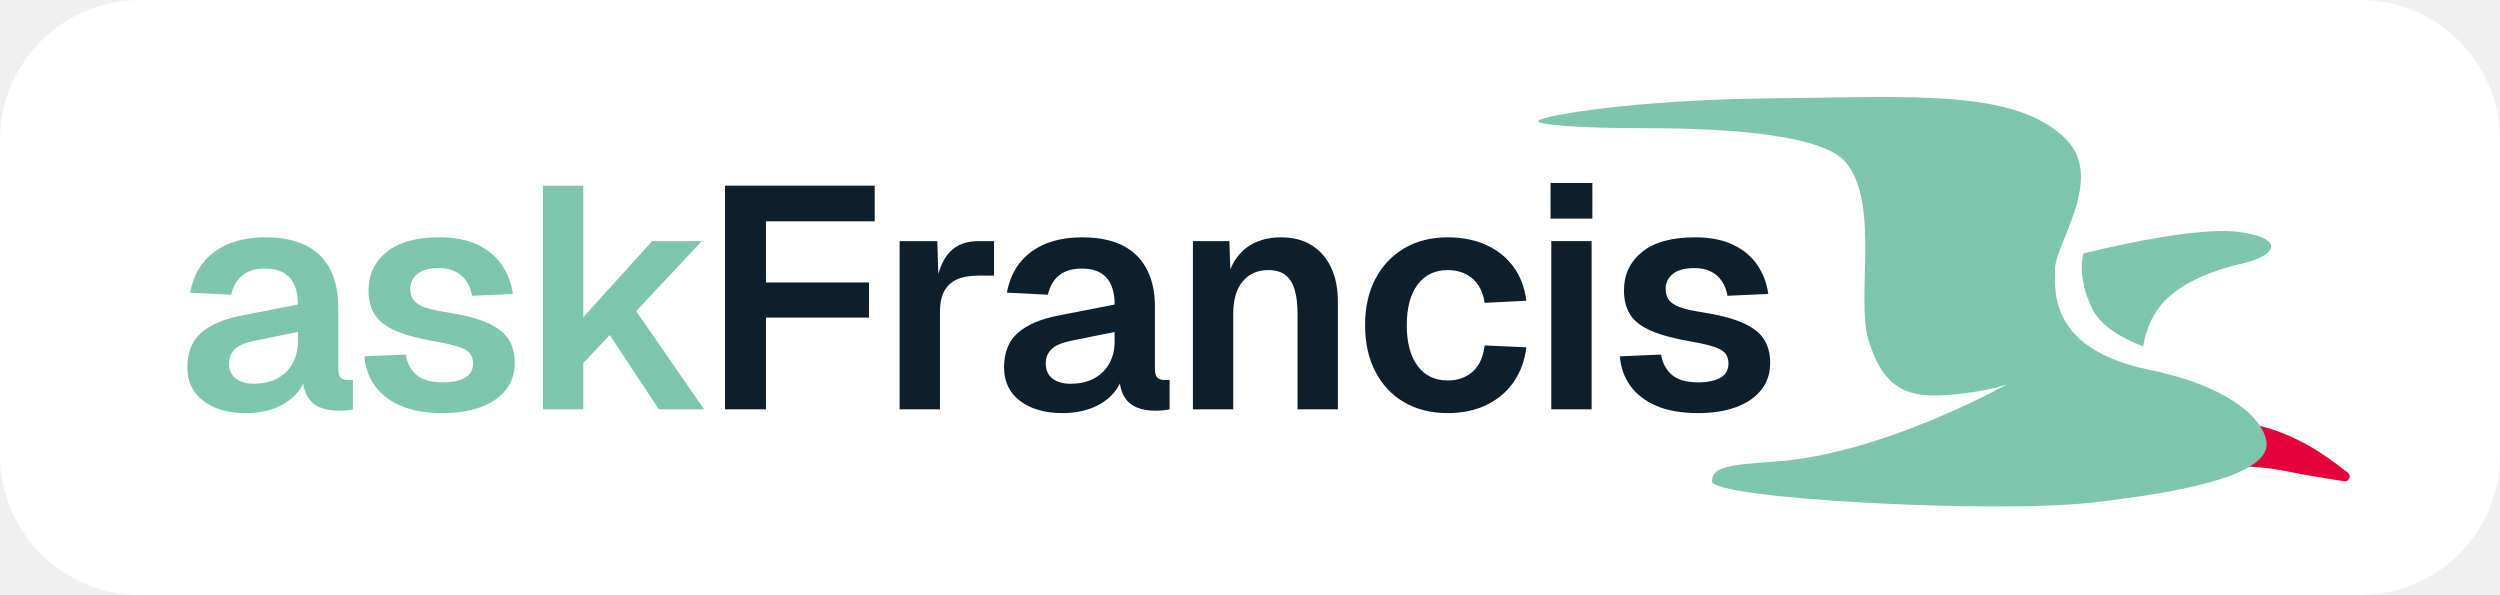
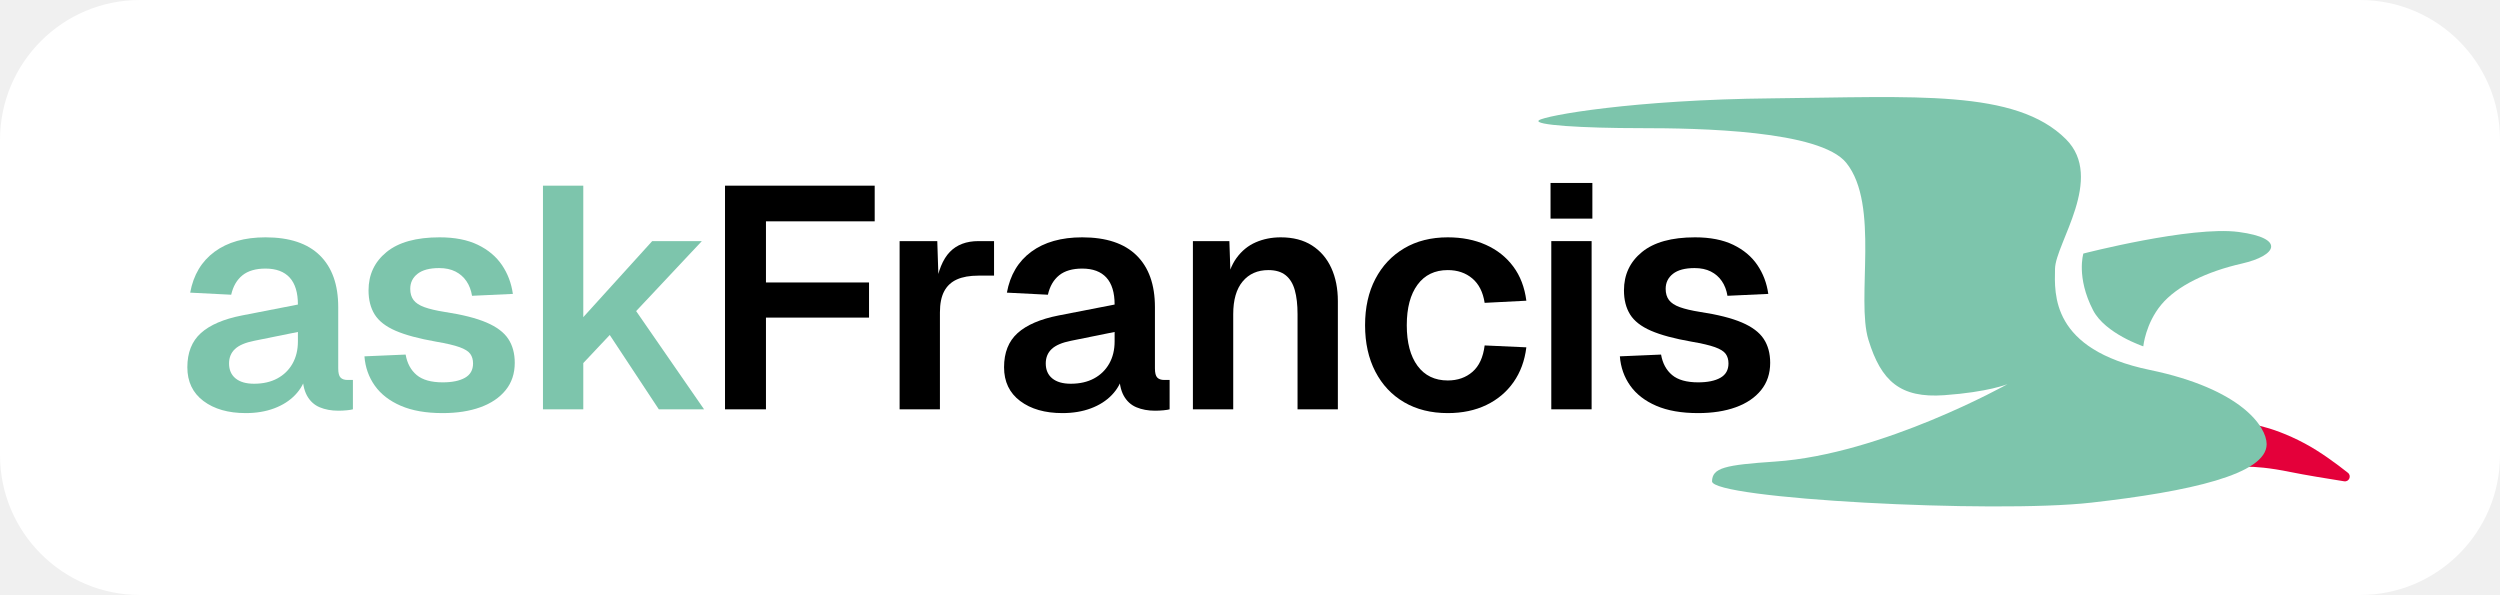
<svg xmlns="http://www.w3.org/2000/svg" viewBox="0 0 142.86 34" width="142.86" height="34">
  <rect width="142.86" height="34" rx="8" fill="#ffffff" />
  <g fill="#7dc5ac">
    <path transform="translate(10 23.39) scale(0.018 -0.018)" d="M224.6 -12.0Q141.4 -12.0 90.3 26.4Q39.2 64.8 39.2 133.6Q39.2 203.2 82.2 242.0Q125.2 280.8 212.6 298.0L390.2 332.6Q390.2 389.6 364.1 418.2Q338.0 446.8 287.4 446.8Q240.8 446.8 214.2 425.5Q187.6 404.2 178.4 363.8L48.2 370.4Q63.6 454.6 125.7 500.3Q187.8 546.0 287.4 546.0Q401.4 546.0 459.8 488.7Q518.2 431.4 518.2 324.4V129.8Q518.2 108.6 525.5 100.9Q532.8 93.2 547.8 93.2H564.8V0.0Q558.8 -1.8 545.4 -3.1Q532.0 -4.4 518.4 -4.4Q485.2 -4.4 459.3 6.5Q433.4 17.4 419.0 43.5Q404.6 69.6 404.6 115.6L416.2 108.0Q407.6 72.8 381.4 45.5Q355.2 18.2 315.0 3.1Q274.8 -12.0 224.6 -12.0ZM251.0 81.2Q293.6 81.2 324.7 97.9Q355.8 114.6 373.0 144.9Q390.2 175.2 390.2 215.6V245.6L251.8 217.6Q209.4 209.2 190.5 191.5Q171.6 173.8 171.6 145.6Q171.6 115.0 192.3 98.1Q213.0 81.2 251.0 81.2Z" />
    <path transform="translate(20.12 23.39) scale(0.018 -0.018)" d="M287.4 -12.0Q208.4 -12.0 154.7 11.2Q101.0 34.4 72.1 75.1Q43.2 115.8 39.2 168.2L170.0 173.8Q177.2 132.2 205.0 108.9Q232.8 85.6 287.8 85.6Q332.6 85.6 358.3 100.1Q384.0 114.6 384.0 145.6Q384.0 163.8 375.2 176.0Q366.4 188.2 341.2 197.3Q316.0 206.4 266.6 214.8Q184.6 229.2 137.9 249.5Q91.2 269.8 71.7 301.1Q52.2 332.4 52.2 377.6Q52.2 452.6 109.4 499.3Q166.6 546.0 277.8 546.0Q350.0 546.0 399.1 522.3Q448.2 498.6 475.7 458.1Q503.2 417.6 510.4 366.4L380.8 360.4Q376.4 387.2 363.0 406.9Q349.6 426.6 328.0 437.5Q306.4 448.4 276.4 448.4Q231.0 448.4 207.8 430.2Q184.6 412.0 184.6 382.4Q184.6 360.8 195.1 346.9Q205.6 333.0 229.6 324.3Q253.6 315.6 293.8 309.2Q378.0 296.4 426.6 275.6Q475.2 254.8 495.8 223.6Q516.4 192.4 516.4 147.6Q516.4 96.6 487.5 60.9Q458.6 25.2 407.3 6.6Q356.0 -12.0 287.4 -12.0Z" />
    <path transform="translate(29.76 23.39) scale(0.018 -0.018)" d="M70.4 0.0V710.0H198.4V292.6L417.2 534.0H574.8L366.2 311.8L581.8 0.0H438.2L282.4 236.0L198.4 146.8V0.0Z" />
  </g>
-   <g fill="#0D1F2D">
+   <g fill="#000000">
    <path transform="translate(39.99 23.39) scale(0.018 -0.018)" d="M80.0 0.0V710.0H555.2V596.8H139.4L210.0 669.6V344.0L139.4 402.8H537.2V291.2H139.4L210.0 350.0V0.0Z" />
    <path transform="translate(50.14 23.39) scale(0.018 -0.018)" d="M70.4 0.0V534.0H190.0L194.8 385.6L184.4 388.2Q196.4 465.0 229.7 499.5Q263.0 534.0 320.6 534.0H370.2V424.4H320.4Q279.2 424.4 252.3 412.3Q225.4 400.2 211.9 374.7Q198.4 349.2 198.4 307.6V0.0Z" />
    <path transform="translate(56.67 23.39) scale(0.018 -0.018)" d="M224.6 -12.0Q141.4 -12.0 90.3 26.4Q39.2 64.8 39.2 133.6Q39.2 203.2 82.2 242.0Q125.2 280.8 212.6 298.0L390.2 332.6Q390.2 389.6 364.1 418.2Q338.0 446.8 287.4 446.8Q240.8 446.8 214.2 425.5Q187.6 404.2 178.4 363.8L48.2 370.4Q63.6 454.6 125.7 500.3Q187.8 546.0 287.4 546.0Q401.4 546.0 459.8 488.7Q518.2 431.4 518.2 324.4V129.8Q518.2 108.6 525.5 100.9Q532.8 93.2 547.8 93.2H564.8V0.0Q558.8 -1.8 545.4 -3.1Q532.0 -4.4 518.4 -4.4Q485.2 -4.4 459.3 6.5Q433.4 17.4 419.0 43.5Q404.6 69.6 404.6 115.6L416.2 108.0Q407.6 72.8 381.4 45.5Q355.2 18.2 315.0 3.1Q274.8 -12.0 224.6 -12.0ZM251.0 81.2Q293.6 81.2 324.7 97.9Q355.8 114.6 373.0 144.9Q390.2 175.2 390.2 215.6V245.6L251.8 217.6Q209.4 209.2 190.5 191.5Q171.6 173.8 171.6 145.6Q171.6 115.0 192.3 98.1Q213.0 81.2 251.0 81.2Z" />
    <path transform="translate(66.9 23.39) scale(0.018 -0.018)" d="M70.4 0.0V534.0H186.2L191.2 384.2L175.6 390.4Q184.0 446.2 208.8 480.3Q233.6 514.4 269.9 530.2Q306.2 546.0 349.2 546.0Q408.2 546.0 448.5 520.2Q488.8 494.4 509.7 448.9Q530.6 403.4 530.6 343.4V0.0H402.6V302.2Q402.6 347.2 393.9 378.3Q385.2 409.4 364.8 425.7Q344.4 442.0 310.0 442.0Q258.6 442.0 228.5 406.1Q198.4 370.2 198.4 302.2V0.0Z" />
    <path transform="translate(77.3 23.39) scale(0.018 -0.018)" d="M301.8 -12.0Q222.2 -12.0 163.3 22.4Q104.4 56.8 71.8 119.7Q39.2 182.6 39.2 267.0Q39.2 351.4 71.8 413.8Q104.4 476.2 163.3 511.1Q222.2 546.0 301.8 546.0Q369.6 546.0 422.9 522.1Q476.2 498.2 509.6 453.4Q543.0 408.6 551.2 344.8L418.8 338.0Q411.0 389.0 379.6 415.5Q348.2 442.0 301.8 442.0Q240.0 442.0 205.8 395.7Q171.6 349.4 171.6 267.0Q171.6 184.2 205.8 137.9Q240.0 91.6 301.8 91.6Q348.6 91.6 380.2 119.0Q411.8 146.4 418.8 202.8L551.2 196.8Q543.4 133.0 510.4 86.1Q477.4 39.2 424.1 13.6Q370.8 -12.0 301.8 -12.0Z" />
    <path transform="translate(87.38 23.39) scale(0.018 -0.018)" d="M70.4 0.0V534.0H198.4V0.0ZM68.0 605.4V718.6H200.8V605.4Z" />
    <path transform="translate(91.86 23.39) scale(0.018 -0.018)" d="M287.4 -12.0Q208.4 -12.0 154.7 11.2Q101.0 34.4 72.1 75.1Q43.2 115.8 39.2 168.2L170.0 173.8Q177.2 132.2 205.0 108.9Q232.8 85.6 287.8 85.6Q332.6 85.6 358.3 100.1Q384.0 114.6 384.0 145.6Q384.0 163.8 375.2 176.0Q366.4 188.2 341.2 197.3Q316.0 206.4 266.6 214.8Q184.6 229.2 137.9 249.5Q91.2 269.8 71.7 301.1Q52.2 332.4 52.2 377.6Q52.2 452.6 109.4 499.3Q166.6 546.0 277.8 546.0Q350.0 546.0 399.1 522.3Q448.2 498.6 475.7 458.1Q503.2 417.6 510.4 366.4L380.8 360.4Q376.4 387.2 363.0 406.9Q349.6 426.6 328.0 437.5Q306.4 448.4 276.4 448.4Q231.0 448.4 207.8 430.2Q184.6 412.0 184.6 382.4Q184.6 360.8 195.1 346.9Q205.6 333.0 229.6 324.3Q253.6 315.6 293.8 309.2Q378.0 296.4 426.6 275.6Q475.2 254.8 495.8 223.6Q516.4 192.4 516.4 147.6Q516.4 96.6 487.5 60.9Q458.6 25.2 407.3 6.6Q356.0 -12.0 287.4 -12.0Z" />
  </g>
  <g transform="translate(61.93 2.54) scale(0.30769)">
    <path d="M215.406,70.327s4.593.167,11.363,3.78c2.895,1.545,5.942,3.803,8.008,5.443.721.572.215,1.726-.693,1.582-3.014-.478-7.424-1.199-9.919-1.712-8.028-1.648-10.733-.759-10.733-.759,0,0,1.291-1.891,1.938-3.904.809-2.517.036-4.43.036-4.43h0Z" fill="#e4003a" />
    <path d="M219.687,74.238c0-3.228-4.697-10.263-21.716-13.793-18.382-3.812-17.674-14.087-17.588-18.786.086-4.704,9.275-16.822,2.034-24.059-9.343-9.339-28.061-7.843-54.486-7.592-25.905.246-42.222,3.197-43.395,4.077-1.174.88,8.082,1.46,18.94,1.46s33.303.405,38.15,6.456c6.255,7.811,1.761,25.238,4.109,32.868s5.869,10.858,14.086,10.271c8.217-.587,11.738-2.054,11.738-2.054,0,0-23.241,13.034-43.139,14.38-9.388.635-11.655,1.158-11.738,3.655-.109,3.251,52.236,6.029,70.431,3.975,18.195-2.054,32.574-5.252,32.574-10.858v0Z" fill="#7dc5ac" />
    <path d="M185.647,38.835s20.049-5.183,28.852-4.009,7.043,4.402.587,5.869c-6.456,1.467-12.032,4.109-14.966,7.63s-3.344,7.742-3.344,7.742c0,0-7.074-2.362-9.32-6.699-3.168-6.116-1.809-10.533-1.809-10.533Z" fill="#7dc5ac" />
  </g>
</svg>
